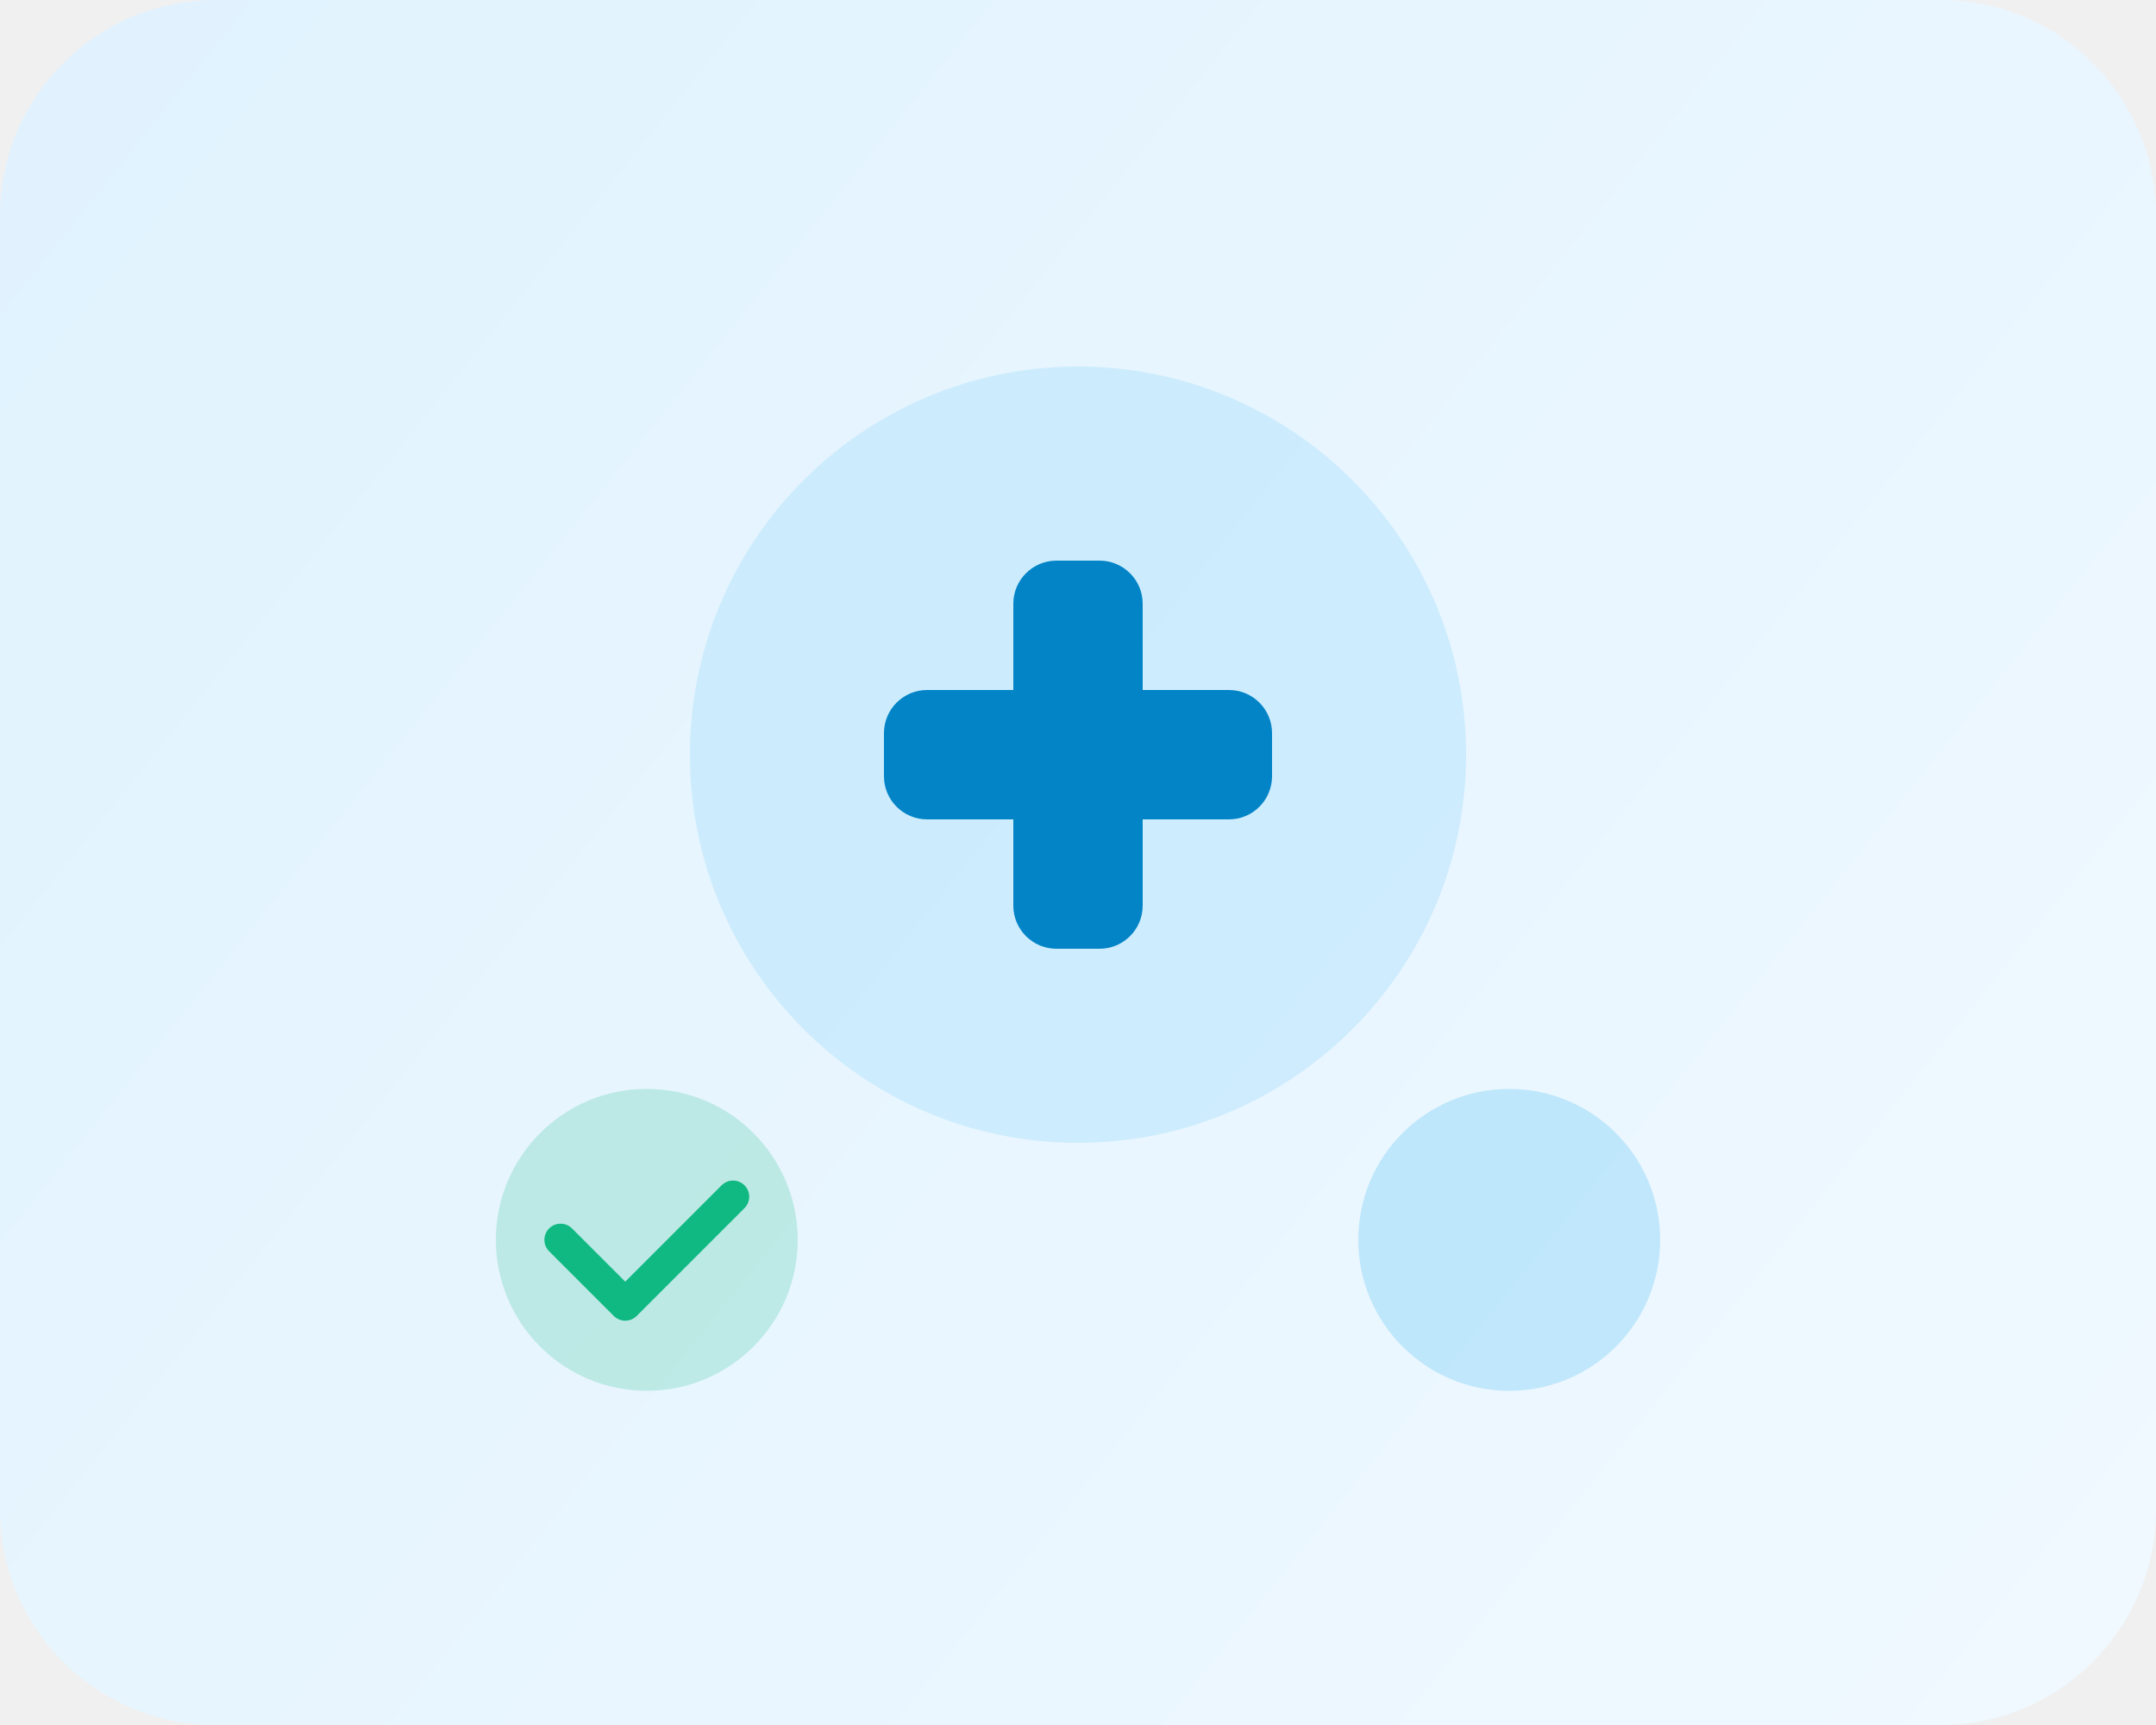
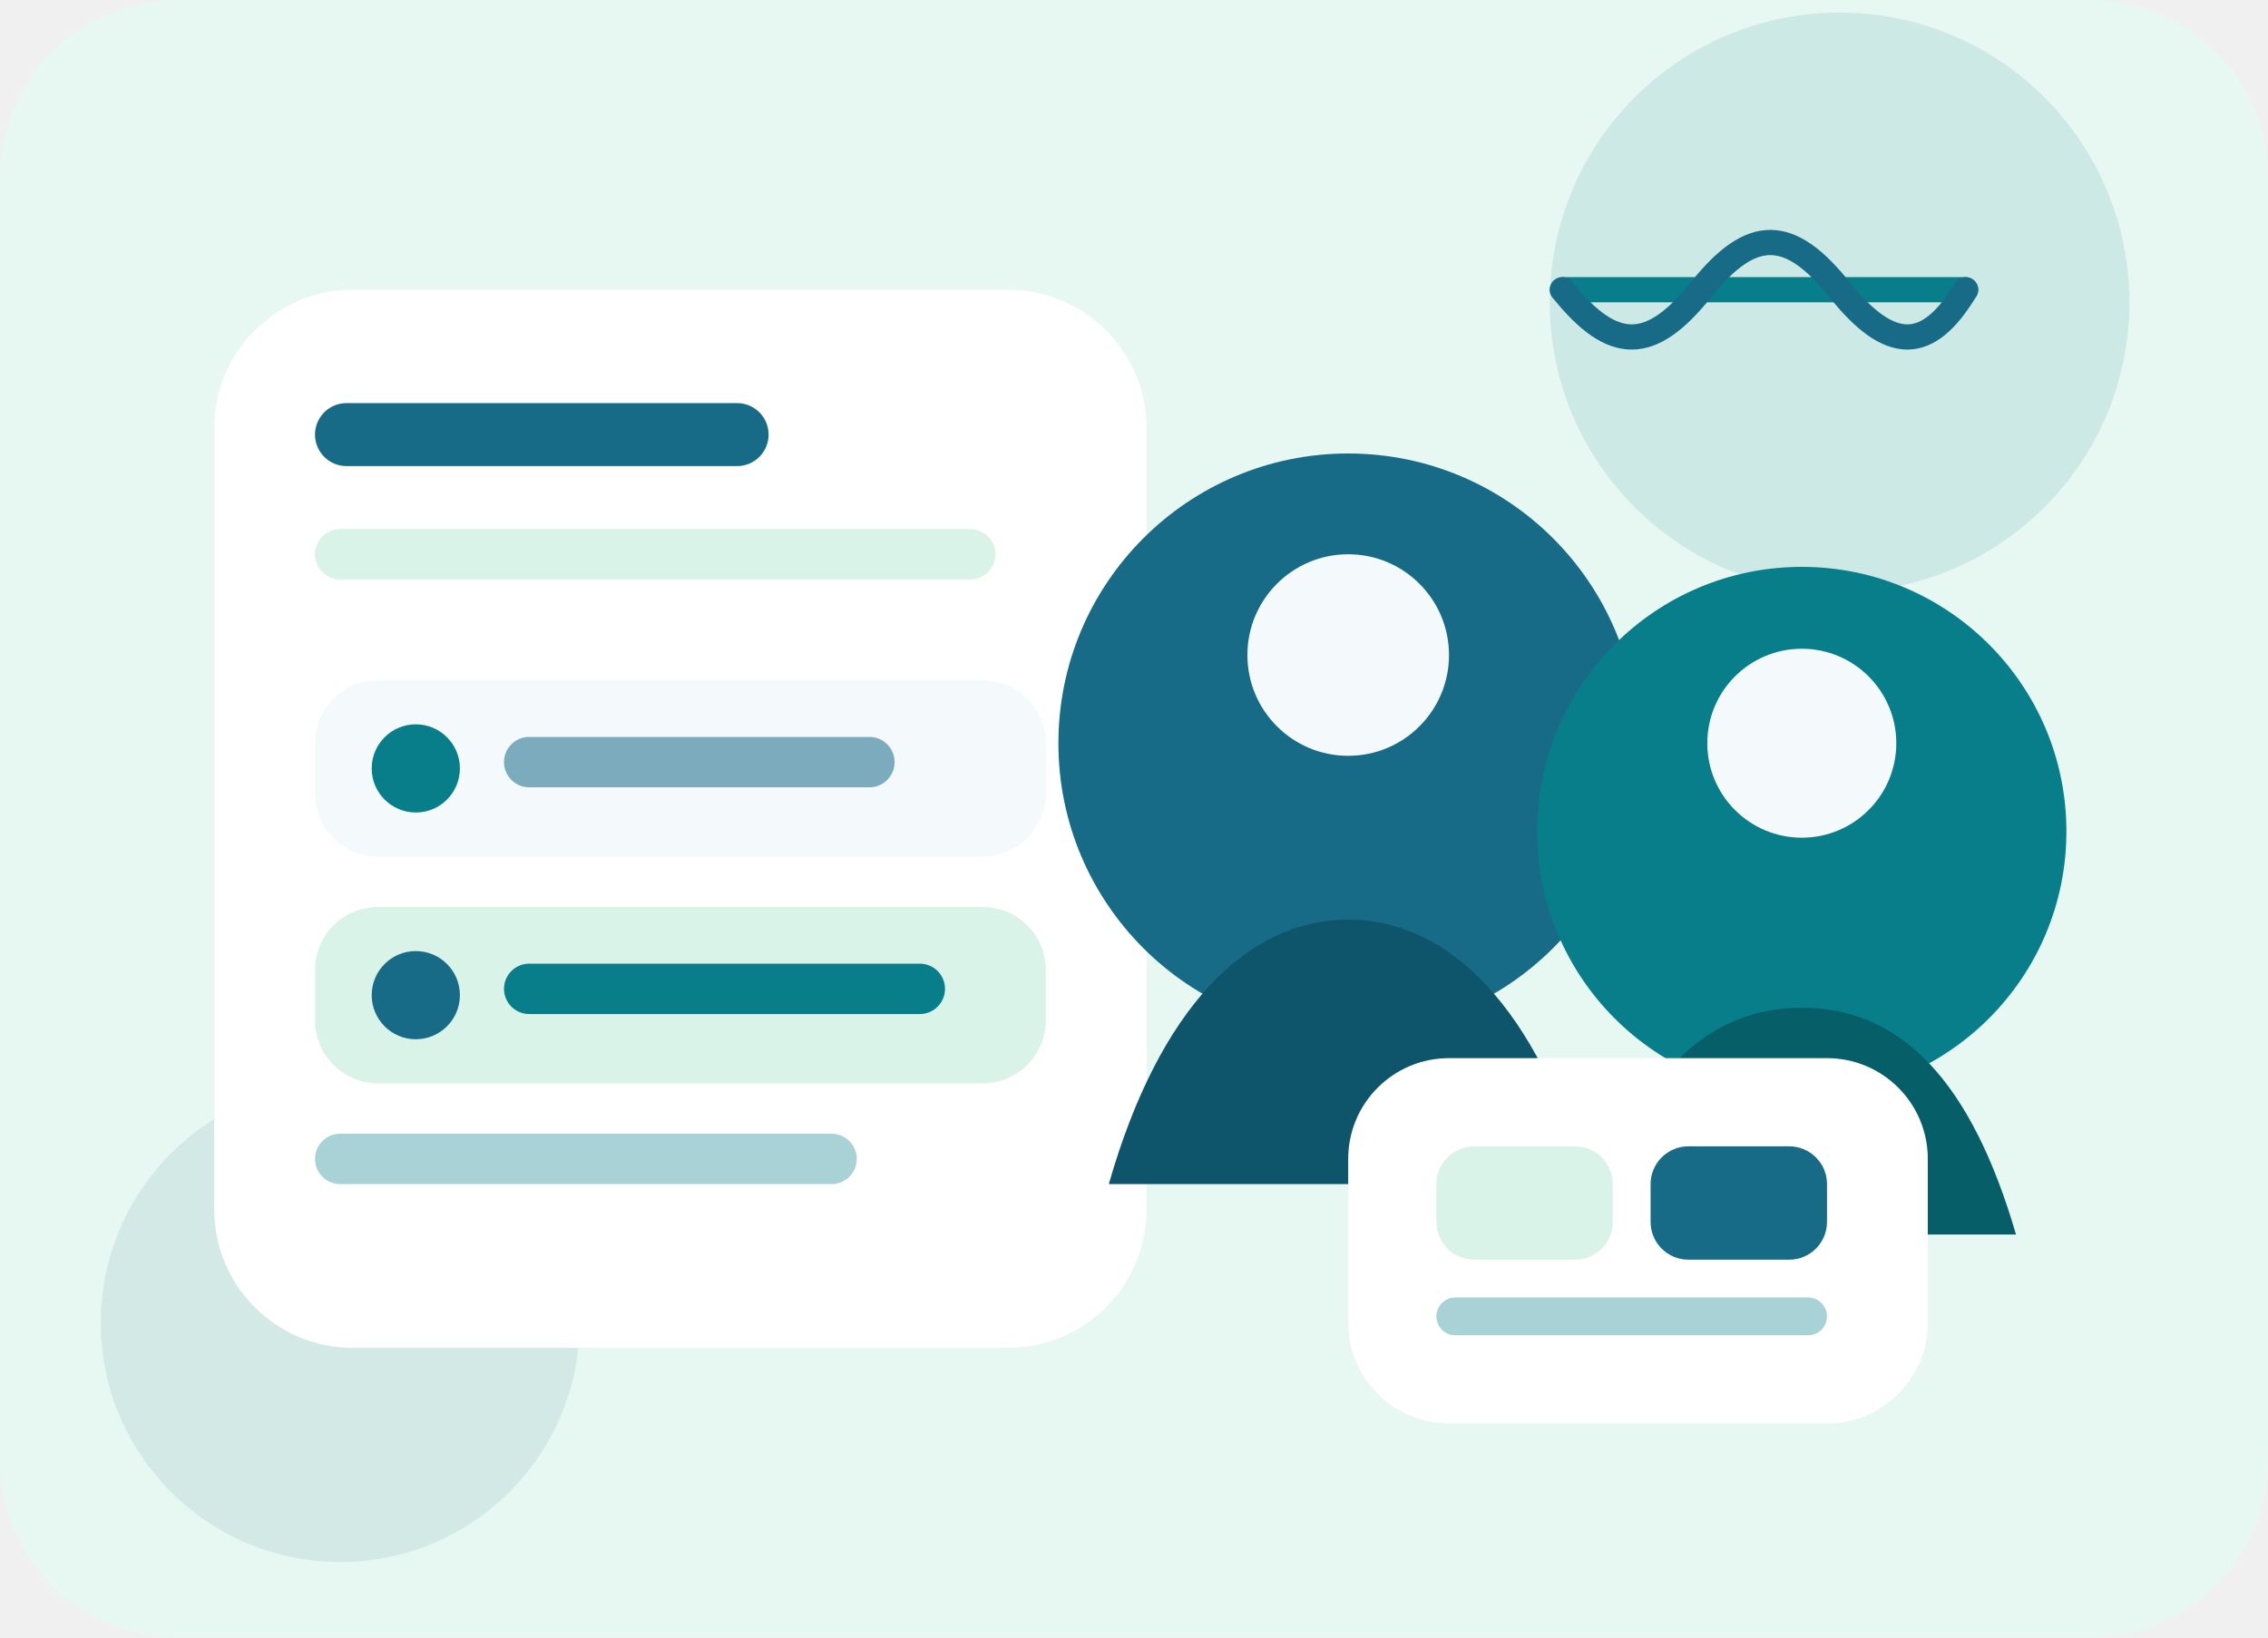
- <svg xmlns="http://www.w3.org/2000/svg" width="200" height="160" viewBox="0 0 200 160" fill="none">
-   <defs>
-     <linearGradient id="bgGrad" x1="0" y1="0" x2="200" y2="160" gradientUnits="userSpaceOnUse">
-       <stop stop-color="#e0f2fe" />
-       <stop offset="1" stop-color="#f0f9ff" />
-     </linearGradient>
-   </defs>
-   <rect width="200" height="160" rx="20" fill="url(#bgGrad)" />
-   <circle cx="100" cy="70" r="36" fill="#bae6fd" opacity="0.6" />
-   <rect x="94" y="52" width="12" height="36" rx="4" fill="#0284c7" />
-   <rect x="82" y="64" width="36" height="12" rx="4" fill="#0284c7" />
-   <circle cx="60" cy="115" r="14" fill="#10b981" opacity="0.2" />
-   <circle cx="140" cy="115" r="14" fill="#0ea5e9" opacity="0.2" />
-   <path d="M52 115l6 6 10-10" stroke="#10b981" stroke-width="3" stroke-linecap="round" stroke-linejoin="round" />
+ <svg xmlns="http://www.w3.org/2000/svg" viewBox="0 0 360 260" fill="none" role="img" aria-labelledby="heroTitle heroDesc">
+   <rect width="360" height="260" rx="28" fill="#E7F7F1" />
+   <circle cx="292" cy="48" r="46" fill="#087E8B" opacity="0.12" />
+   <circle cx="54" cy="210" r="38" fill="#176B87" opacity="0.1" />
+   <rect x="34" y="46" width="148" height="168" rx="22" fill="#ffffff" />
+   <rect x="50" y="64" width="72" height="10" rx="5" fill="#176B87" />
+   <rect x="50" y="84" width="108" height="8" rx="4" fill="#D9F3E8" />
+   <rect x="50" y="108" width="116" height="28" rx="10" fill="#F4F9FC" />
+   <circle cx="66" cy="122" r="7" fill="#087E8B" />
+   <rect x="80" y="117" width="62" height="8" rx="4" fill="#176B87" opacity="0.55" />
+   <rect x="50" y="144" width="116" height="28" rx="10" fill="#D9F3E8" />
+   <circle cx="66" cy="158" r="7" fill="#176B87" />
+   <rect x="80" y="153" width="70" height="8" rx="4" fill="#087E8B" />
+   <rect x="50" y="180" width="86" height="8" rx="4" fill="#087E8B" opacity="0.35" />
+   <circle cx="214" cy="118" r="46" fill="#176B87" />
+   <circle cx="214" cy="104" r="16" fill="#F4F9FC" />
+   <path d="M176 188c8-28 22-42 38-42s30 14 38 42" fill="#0E556C" />
+   <circle cx="286" cy="132" r="42" fill="#087E8B" />
+   <circle cx="286" cy="118" r="15" fill="#F4F9FC" />
+   <path d="M252 196c7-24 18-36 34-36s27 12 34 36" fill="#065E68" />
+   <rect x="214" y="168" width="92" height="58" rx="16" fill="#ffffff" />
+   <rect x="228" y="182" width="28" height="18" rx="6" fill="#D9F3E8" />
+   <rect x="262" y="182" width="28" height="18" rx="6" fill="#176B87" />
+   <rect x="228" y="206" width="62" height="6" rx="3" fill="#087E8B" opacity="0.35" />
+   <path d="M248 46h64" stroke="#087E8B" stroke-width="4" stroke-linecap="round" />
+   <path d="M248 46c8 10 14 10 22 0s14-10 22 0 14 10 20 0" stroke="#176B87" stroke-width="4" stroke-linecap="round" stroke-linejoin="round" />
</svg>
